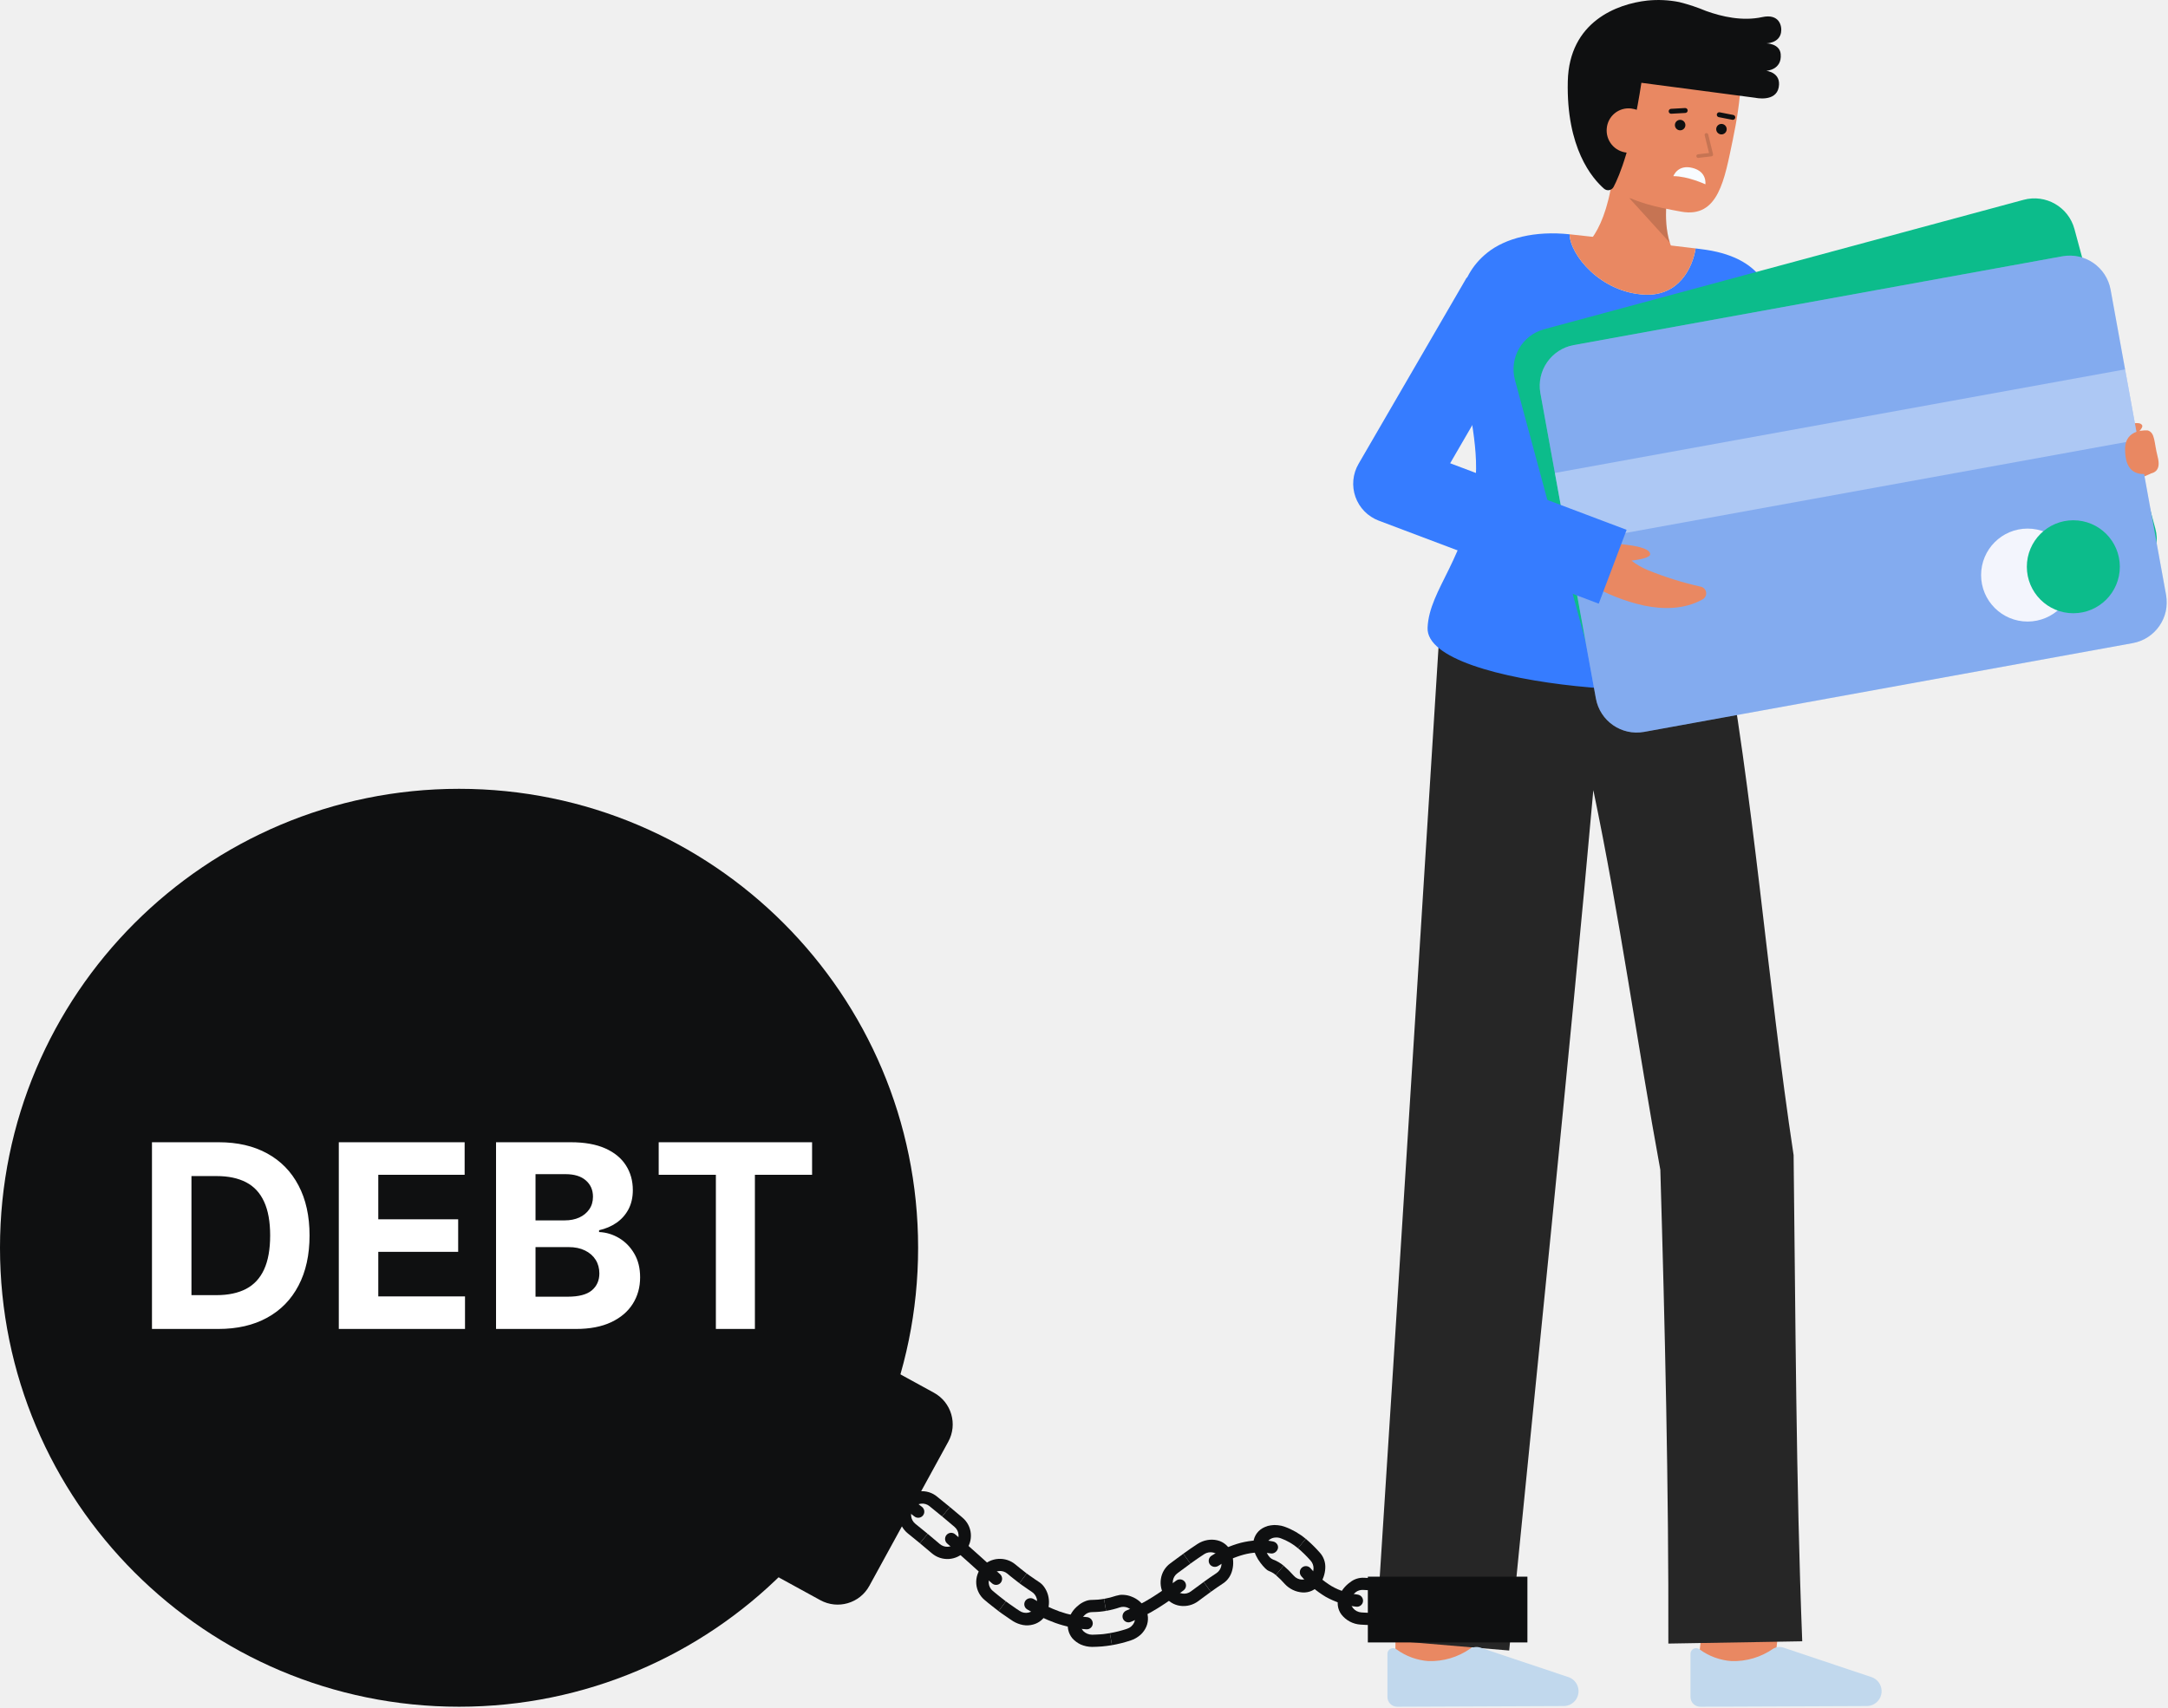
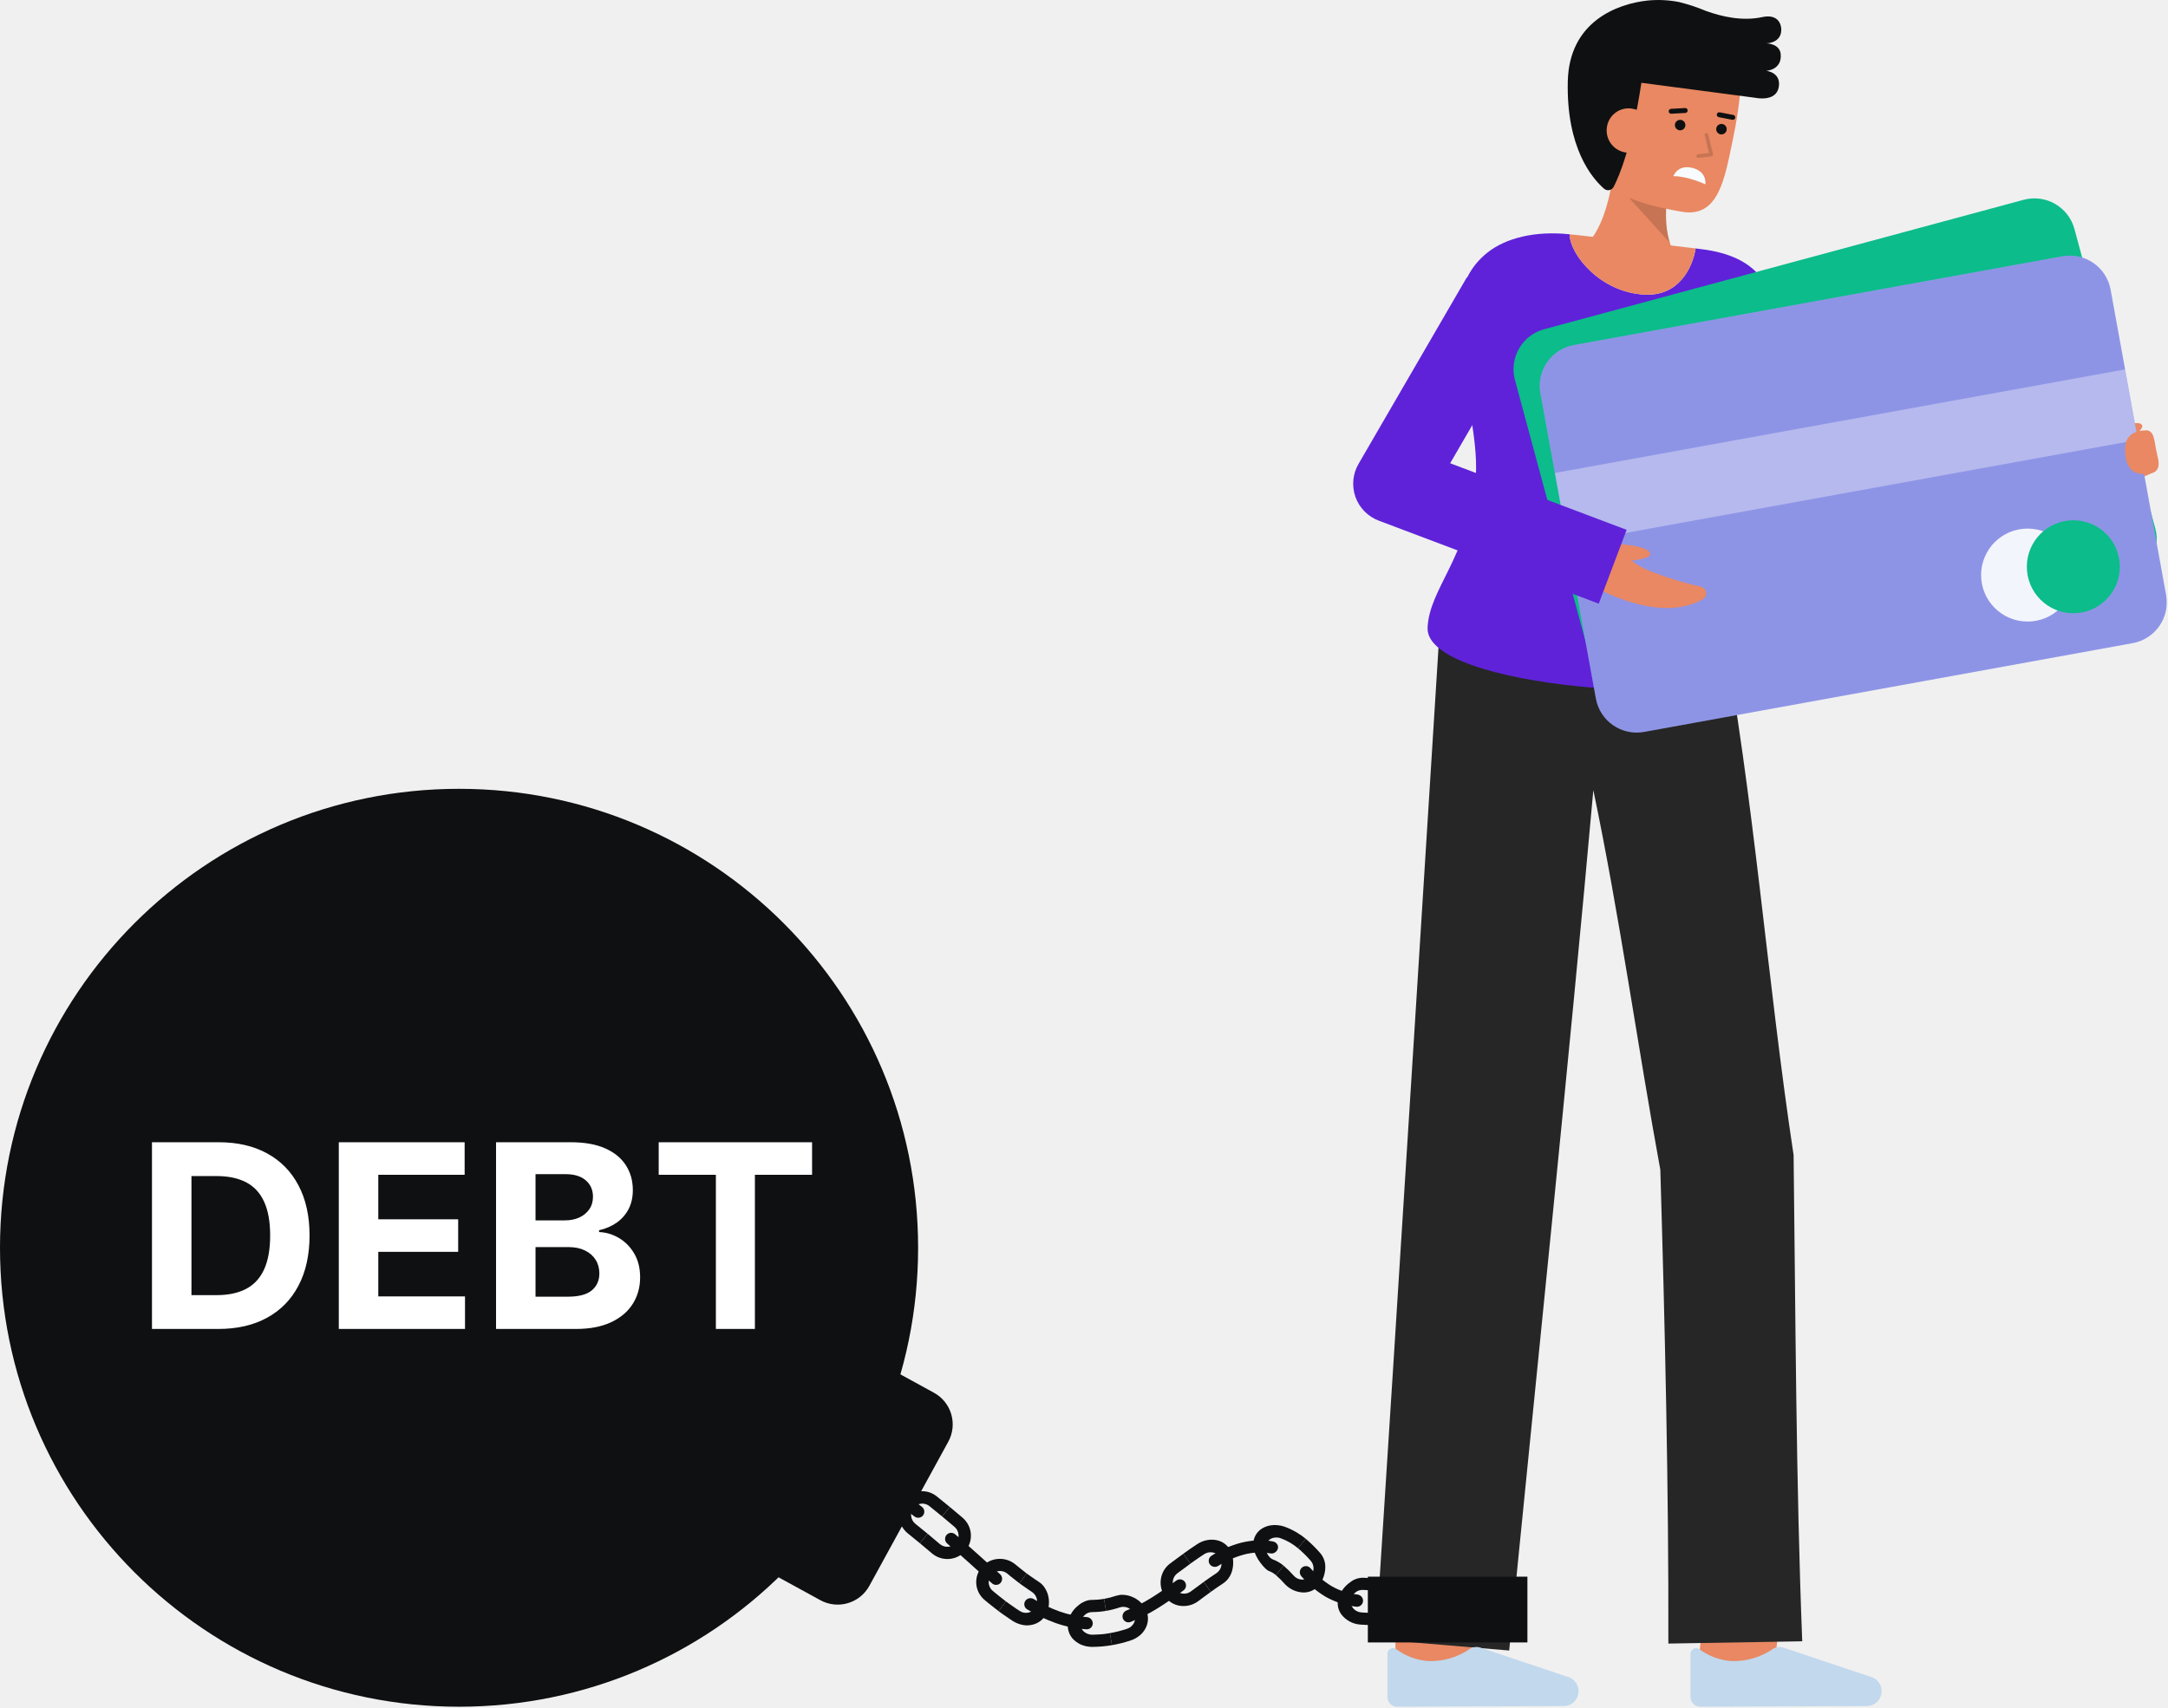
<svg xmlns="http://www.w3.org/2000/svg" width="599" height="472" viewBox="0 0 599 472" fill="none">
  <g clip-path="url(#clip0_1_2334)">
    <path d="M244.391 411.077C243.469 412.503 242.075 413.559 240.452 414.06C239.738 414.293 238.995 414.428 238.244 414.46C238.074 414.466 237.904 414.463 237.734 414.452C237.582 414.456 237.429 414.449 237.278 414.431C237.126 414.41 236.984 414.384 236.878 414.374C236.767 414.354 236.658 414.326 236.551 414.291C236.494 414.278 236.437 414.262 236.382 414.242C236.32 414.219 236.36 414.242 236.346 414.234C236.309 414.216 236.441 414.255 236.515 414.249H236.578H236.333L235.783 414.243C235.15 414.216 234.517 414.315 233.922 414.534C233.733 414.607 233.579 414.748 233.488 414.928C233.397 415.109 233.377 415.317 233.431 415.512L234.231 412.238C234.199 412.049 234.222 411.854 234.299 411.678C234.375 411.502 234.502 411.352 234.662 411.246C235.094 411.006 235.581 410.881 236.075 410.886H236.483H236.672L236.713 410.894C236.78 410.897 236.847 410.906 236.913 410.921C237.013 410.948 237.089 410.946 237.213 410.985L237.57 411.085C238.313 411.267 239.095 411.197 239.793 410.886C240.492 410.575 241.067 410.04 241.428 409.366C241.628 408.964 241.734 408.523 241.74 408.074C241.746 407.625 241.651 407.181 241.461 406.774C241.272 406.368 240.994 406.009 240.647 405.724C240.3 405.44 239.893 405.237 239.457 405.131C238.969 404.976 238.472 404.853 237.968 404.763C237.673 404.708 237.375 404.672 237.075 404.656L236.841 404.64C236.812 404.638 236.783 404.638 236.754 404.64L236.611 404.646C236.419 404.66 236.237 404.738 236.093 404.866C236.026 404.935 235.974 405.017 235.94 405.106C235.907 405.196 235.892 405.292 235.898 405.388L236.898 401.268L237.267 401.29C237.691 401.314 238.114 401.364 238.532 401.439C238.878 401.505 239.287 401.578 239.577 401.661L240.477 401.917C240.799 402.021 241.114 402.144 241.421 402.285C241.703 402.406 241.974 402.551 242.232 402.717C242.478 402.87 242.714 403.031 242.938 403.199C243.162 403.367 243.338 403.544 243.518 403.724C243.871 404.064 244.178 404.449 244.43 404.869C244.671 405.256 244.868 405.668 245.017 406.099C245.291 406.923 245.377 407.798 245.269 408.659C245.161 409.521 244.861 410.347 244.391 411.077Z" fill="#0F1011" />
    <path d="M258.913 413.6C260.1 414.55 261.276 415.507 262.439 416.47L260.289 419.065C259.14 418.113 257.981 417.17 256.812 416.235C256.49 415.97 256.119 415.773 255.719 415.654C255.32 415.535 254.901 415.496 254.487 415.541C254.073 415.586 253.672 415.713 253.307 415.915C252.943 416.116 252.622 416.389 252.364 416.716C251.865 417.377 251.644 418.207 251.747 419.029C251.851 419.85 252.271 420.599 252.918 421.116C254.051 422.023 255.18 422.941 256.304 423.872L254.154 426.472C253.046 425.554 251.934 424.649 250.817 423.756C249.491 422.68 248.629 421.137 248.407 419.444C248.185 417.751 248.62 416.038 249.623 414.656C250.151 413.959 250.815 413.377 251.574 412.944C252.334 412.511 253.173 412.237 254.042 412.139C254.91 412.04 255.79 412.119 256.627 412.37C257.465 412.621 258.242 413.039 258.913 413.6Z" fill="#0F1011" />
    <path d="M252.634 419.065C250.486 417.385 248.313 415.739 246.087 414.206C243.931 412.671 241.645 411.328 239.255 410.193C238.869 410.005 238.563 409.686 238.392 409.293C238.221 408.9 238.196 408.458 238.321 408.048C238.394 407.826 238.514 407.622 238.673 407.45C238.832 407.278 239.026 407.143 239.242 407.053C239.458 406.963 239.691 406.921 239.925 406.93C240.159 406.938 240.388 406.997 240.597 407.102C243.188 408.321 245.664 409.77 247.997 411.43C250.306 413.02 252.526 414.702 254.714 416.414C254.892 416.549 255.041 416.718 255.153 416.912C255.265 417.105 255.337 417.319 255.366 417.541C255.394 417.762 255.378 417.987 255.319 418.203C255.26 418.418 255.158 418.62 255.02 418.796C254.882 418.971 254.711 419.118 254.515 419.227C254.32 419.336 254.105 419.405 253.883 419.43C253.661 419.455 253.437 419.436 253.222 419.373C253.008 419.31 252.808 419.206 252.634 419.065Z" fill="#0F1011" />
    <path d="M266.669 428.654C265.517 429.934 263.911 430.714 262.193 430.828C260.474 430.941 258.779 430.379 257.469 429.262C256.369 428.314 255.263 427.399 254.158 426.473L256.308 423.873C257.426 424.809 258.551 425.737 259.657 426.694C260.288 427.235 261.107 427.507 261.936 427.451C262.766 427.395 263.54 427.016 264.093 426.394C264.363 426.078 264.567 425.712 264.693 425.316C264.82 424.921 264.867 424.504 264.832 424.09C264.796 423.677 264.679 423.274 264.487 422.906C264.295 422.538 264.031 422.212 263.712 421.946C262.587 420.973 261.436 420.023 260.293 419.066L262.443 416.471C263.599 417.439 264.765 418.401 265.899 419.382C266.566 419.935 267.116 420.615 267.517 421.384C267.918 422.152 268.162 422.993 268.233 423.856C268.305 424.72 268.204 425.589 267.935 426.413C267.666 427.237 267.236 427.999 266.669 428.654Z" fill="#0F1011" />
    <path d="M280.511 432.313C281.539 433.213 282.62 433.987 283.668 434.835L281.652 437.535C280.552 436.649 279.411 435.826 278.339 434.89C277.708 434.361 276.897 434.096 276.076 434.152C275.254 434.208 274.486 434.58 273.933 435.19C273.658 435.506 273.449 435.875 273.319 436.273C273.188 436.672 273.14 437.092 273.175 437.51C273.211 437.928 273.33 438.334 273.526 438.705C273.721 439.076 273.989 439.404 274.314 439.669C275.466 440.669 276.714 441.584 277.914 442.543L275.898 445.243C274.647 444.243 273.336 443.285 272.141 442.243C271.453 441.695 270.885 441.012 270.472 440.235C270.058 439.459 269.809 438.606 269.738 437.729C269.667 436.852 269.777 435.971 270.061 435.138C270.345 434.305 270.797 433.54 271.388 432.889C272.553 431.656 274.143 430.91 275.836 430.804C277.529 430.697 279.2 431.236 280.511 432.313Z" fill="#0F1011" />
    <path d="M274.076 437.55L272.491 436.166L270.965 434.781L267.91 432.021C265.868 430.189 263.809 428.378 261.733 426.587C261.559 426.445 261.415 426.269 261.31 426.07C261.205 425.871 261.14 425.653 261.121 425.429C261.101 425.204 261.127 424.979 261.196 424.764C261.265 424.55 261.376 424.352 261.523 424.181C261.67 424.011 261.849 423.872 262.051 423.772C262.252 423.671 262.472 423.613 262.697 423.599C262.921 423.585 263.146 423.616 263.359 423.691C263.571 423.766 263.766 423.882 263.933 424.033C266.027 425.84 268.102 427.666 270.159 429.511L273.233 432.289L274.765 433.68L276.292 435.011C276.629 435.309 276.836 435.726 276.87 436.174C276.904 436.622 276.763 437.066 276.475 437.411C276.329 437.581 276.15 437.72 275.949 437.819C275.748 437.918 275.529 437.976 275.305 437.989C275.081 438.002 274.857 437.97 274.646 437.894C274.435 437.819 274.241 437.702 274.076 437.55Z" fill="#0F1011" />
    <path d="M289.207 445.733C288.86 446.527 288.335 447.231 287.673 447.79C287.01 448.35 286.229 448.75 285.388 448.96C284.498 449.2 283.566 449.241 282.658 449.081C281.69 448.9 280.763 448.545 279.923 448.032C279.223 447.596 278.57 447.113 277.892 446.654C277.214 446.195 276.533 445.736 275.9 445.242L277.916 442.542C278.522 443.016 279.181 443.436 279.811 443.884C280.441 444.332 281.072 444.784 281.737 445.193C282.088 445.43 282.484 445.592 282.9 445.67C283.316 445.748 283.743 445.74 284.156 445.646C284.569 445.552 284.958 445.375 285.3 445.125C285.642 444.875 285.929 444.558 286.143 444.193C286.542 443.482 286.656 442.645 286.462 441.853C286.269 441.061 285.781 440.372 285.099 439.925C284.509 439.562 283.946 439.136 283.368 438.746C282.798 438.339 282.208 437.968 281.652 437.532L283.668 434.832C284.196 435.247 284.749 435.591 285.287 435.975C285.83 436.342 286.363 436.747 286.913 437.085C287.582 437.486 288.153 438.033 288.582 438.685C289.017 439.328 289.346 440.037 289.556 440.785C290.007 442.426 289.884 444.172 289.207 445.733Z" fill="#0F1011" />
    <path d="M301.717 442.14C302.27 442.14 302.817 442.079 303.373 442.063C303.929 442.047 304.473 441.908 305.027 441.848L305.597 445.169C304.952 445.245 304.312 445.391 303.664 445.421C303.016 445.451 302.369 445.515 301.721 445.51C301.34 445.505 300.962 445.577 300.609 445.721C300.257 445.864 299.936 446.077 299.667 446.347C299.053 446.879 298.657 447.62 298.556 448.426C298.505 448.843 298.544 449.266 298.672 449.666C298.799 450.066 299.011 450.434 299.294 450.745C299.944 451.385 300.816 451.748 301.728 451.757C302.553 451.757 303.378 451.683 304.203 451.644C305.028 451.605 305.837 451.431 306.655 451.325L307.225 454.646C306.315 454.768 305.415 454.946 304.494 455.001C303.573 455.056 302.652 455.131 301.732 455.127C300.648 455.118 299.578 454.891 298.584 454.459C297.711 454.052 296.929 453.474 296.284 452.759C295.725 452.08 295.334 451.279 295.143 450.42C294.952 449.562 294.966 448.67 295.184 447.818C295.609 446.196 296.55 444.757 297.866 443.718C298.415 443.223 299.047 442.829 299.733 442.554C300.356 442.273 301.033 442.132 301.717 442.14Z" fill="#0F1011" />
    <path d="M300.112 450.261C297.203 450.073 294.334 449.482 291.588 448.504C288.892 447.527 286.302 446.282 283.855 444.788C283.658 444.679 283.485 444.531 283.347 444.353C283.209 444.175 283.108 443.971 283.052 443.753C282.995 443.535 282.984 443.308 283.018 443.085C283.052 442.862 283.131 442.649 283.25 442.458C283.493 442.083 283.87 441.816 284.304 441.711C284.738 441.607 285.196 441.672 285.583 441.895C287.837 443.274 290.224 444.423 292.708 445.326C295.157 446.198 297.714 446.727 300.308 446.897C300.747 446.931 301.158 447.129 301.457 447.452C301.757 447.775 301.924 448.199 301.925 448.64C301.921 448.868 301.87 449.094 301.776 449.301C301.681 449.509 301.544 449.695 301.373 449.847C301.203 450 301.003 450.115 300.786 450.186C300.569 450.257 300.339 450.283 300.112 450.261Z" fill="#0F1011" />
    <path d="M316.437 444.481C316.862 445.24 317.11 446.086 317.162 446.955C317.214 447.823 317.069 448.692 316.737 449.497C316.37 450.354 315.827 451.124 315.144 451.759C314.765 452.092 314.357 452.39 313.925 452.649C313.473 452.934 312.984 453.157 312.473 453.313C310.76 453.891 309.005 454.336 307.224 454.646L306.654 451.325C308.265 451.044 309.852 450.641 311.401 450.118C311.826 449.982 312.218 449.761 312.554 449.467C312.889 449.173 313.161 448.813 313.351 448.41C313.528 448.035 313.622 447.626 313.624 447.212C313.627 446.797 313.539 446.387 313.367 446.01C313.023 445.263 312.419 444.667 311.667 444.333C310.958 444.011 310.155 443.964 309.413 444.2C308.167 444.621 306.891 444.946 305.596 445.173L305.026 441.852C306.151 441.654 307.259 441.371 308.341 441.005C308.685 440.905 309.035 440.826 309.389 440.768C309.749 440.72 310.113 440.713 310.475 440.747C311.24 440.791 311.992 440.963 312.7 441.258C314.282 441.867 315.603 443.006 316.437 444.481Z" fill="#0F1011" />
    <path d="M323.309 432.064L325.097 430.736L326.938 429.388L328.912 432.119C327.686 433 326.499 433.894 325.319 434.769C324.984 435.011 324.7 435.318 324.484 435.671C324.269 436.023 324.125 436.416 324.062 436.824C323.999 437.233 324.018 437.65 324.117 438.052C324.217 438.453 324.395 438.831 324.642 439.163C324.889 439.495 325.199 439.774 325.554 439.985C325.91 440.196 326.304 440.335 326.713 440.392C327.123 440.45 327.54 440.426 327.94 440.321C328.34 440.216 328.715 440.033 329.044 439.782C330.234 438.901 331.403 438.02 332.572 437.182L334.547 439.913L332.819 441.179L331.055 442.489C329.627 443.553 327.838 444.014 326.073 443.773C325.22 443.657 324.4 443.363 323.668 442.91C322.936 442.457 322.308 441.854 321.824 441.142C320.863 439.721 320.48 437.988 320.752 436.294C321.012 434.602 321.932 433.081 323.309 432.064Z" fill="#0F1011" />
    <path d="M326.964 439.534C322.526 442.816 317.849 446.108 312.442 448.208C312.232 448.299 312.005 448.345 311.777 448.344C311.548 448.342 311.322 448.293 311.113 448.2C310.904 448.107 310.717 447.971 310.563 447.802C310.409 447.632 310.293 447.433 310.22 447.216C310.088 446.798 310.118 446.345 310.303 445.947C310.488 445.55 310.815 445.236 311.22 445.067C316.115 443.172 320.569 440.078 324.958 436.824C325.135 436.684 325.339 436.581 325.557 436.521C325.775 436.461 326.003 436.445 326.227 436.475C326.451 436.505 326.666 436.58 326.861 436.695C327.056 436.81 327.225 436.963 327.359 437.145C327.494 437.327 327.59 437.534 327.642 437.754C327.695 437.973 327.703 438.202 327.665 438.425C327.628 438.647 327.546 438.861 327.424 439.051C327.303 439.242 327.144 439.406 326.958 439.534H326.964Z" fill="#0F1011" />
    <path d="M340.179 428.985C340.791 430.552 340.891 432.272 340.466 433.899C340.286 434.64 339.977 435.343 339.552 435.976C339.12 436.619 338.561 437.168 337.91 437.588C337.361 437.942 336.81 438.306 336.244 438.708C335.686 439.09 335.119 439.49 334.544 439.908L332.569 437.177C333.154 436.748 333.738 436.333 334.322 435.934C334.905 435.519 335.491 435.134 336.077 434.756C336.746 434.315 337.22 433.636 337.404 432.856C337.6 432.055 337.491 431.211 337.098 430.486C336.9 430.122 336.626 429.805 336.294 429.556C335.962 429.308 335.581 429.133 335.176 429.045C334.751 428.952 334.311 428.945 333.883 429.025C333.454 429.104 333.046 429.269 332.683 429.509C332.03 429.931 331.383 430.357 330.766 430.797C330.149 431.237 329.514 431.67 328.909 432.114L326.935 429.383C327.55 428.931 328.188 428.479 328.847 428.027C329.485 427.573 330.163 427.127 330.853 426.68C331.683 426.141 332.612 425.773 333.586 425.599C334.509 425.437 335.455 425.464 336.367 425.68C337.221 425.884 338.013 426.292 338.677 426.867C339.34 427.442 339.856 428.169 340.179 428.985Z" fill="#0F1011" />
    <path d="M355.022 421.946C357.112 422.71 359.053 423.83 360.76 425.258L358.617 427.858C357.21 426.676 355.608 425.749 353.883 425.117C353.387 424.929 352.854 424.857 352.326 424.909C351.858 424.937 351.403 425.079 351.003 425.324C350.64 425.538 350.335 425.837 350.114 426.196C349.892 426.554 349.761 426.961 349.732 427.381C349.679 428.189 349.881 428.993 350.308 429.681C350.493 429.978 350.713 430.252 350.963 430.497C351.202 430.709 351.475 430.879 351.772 430.997C352.821 431.385 353.794 431.955 354.646 432.68L352.503 435.28C351.951 434.801 351.318 434.424 350.633 434.168C350.538 434.137 350.449 434.093 350.367 434.036C350.272 433.99 350.181 433.935 350.095 433.874C350.004 433.811 349.924 433.725 349.83 433.644C349.726 433.566 349.628 433.481 349.537 433.389C349.437 433.289 349.345 433.183 349.247 433.068C349.149 432.953 349.03 432.853 348.923 432.732C348.704 432.496 348.504 432.192 348.273 431.917C347.79 431.295 347.375 430.622 347.036 429.91C346.654 429.138 346.408 428.306 346.31 427.451C346.189 426.568 346.3 425.669 346.633 424.842C346.967 424.016 347.51 423.291 348.21 422.739C348.605 422.426 349.043 422.172 349.51 421.983C349.76 421.875 350.015 421.78 350.275 421.698C350.556 421.628 350.841 421.573 351.128 421.532C351.428 421.489 351.728 421.459 352.038 421.442C352.361 421.439 352.685 421.456 353.006 421.491C353.342 421.522 353.676 421.573 354.006 421.642C354.347 421.728 354.685 421.829 355.022 421.946Z" fill="#0F1011" />
    <path d="M351.01 429.286C348.541 428.853 346.007 428.974 343.59 429.64C341.097 430.324 338.721 431.379 336.542 432.77C336.161 432.997 335.707 433.068 335.275 432.971C334.843 432.873 334.464 432.613 334.218 432.244C334.096 432.053 334.013 431.839 333.976 431.616C333.938 431.392 333.947 431.163 334.001 430.943C334.055 430.723 334.153 430.516 334.289 430.335C334.426 430.153 334.597 430.002 334.794 429.889C337.267 428.318 339.965 427.13 342.794 426.366C344.228 426.009 345.691 425.78 347.165 425.683C348.695 425.577 350.233 425.682 351.734 425.995C351.979 426.041 352.211 426.139 352.414 426.283C352.618 426.427 352.788 426.612 352.914 426.827C353.027 427.021 353.095 427.238 353.113 427.463C353.13 427.687 353.096 427.912 353.014 428.121C352.852 428.533 352.552 428.876 352.166 429.091C351.816 429.292 351.406 429.361 351.01 429.286Z" fill="#0F1011" />
    <path d="M364.47 438.015C363.93 438.708 363.228 439.258 362.426 439.618C361.624 439.978 360.747 440.136 359.87 440.079C358.013 439.955 356.273 439.128 355.005 437.766C354.229 436.882 353.394 436.052 352.505 435.281L354.648 432.681C355.658 433.548 356.606 434.483 357.487 435.481C357.764 435.792 358.1 436.045 358.476 436.224C358.852 436.404 359.26 436.506 359.676 436.526C360.092 436.545 360.508 436.481 360.899 436.338C361.29 436.194 361.648 435.974 361.953 435.69C362.548 435.113 362.894 434.326 362.919 433.497C362.943 432.669 362.643 431.863 362.083 431.252C361.01 430.039 359.852 428.903 358.619 427.852L360.762 425.252C362.115 426.399 363.385 427.641 364.562 428.967C365.119 429.554 365.549 430.25 365.824 431.011C366.1 431.772 366.215 432.581 366.162 433.389C366.122 434.192 365.968 434.985 365.704 435.744C365.427 436.566 365.009 437.335 364.47 438.015Z" fill="#0F1011" />
    <path d="M376.909 436.02C377.484 436.073 378.095 436.069 378.686 436.104L380.536 436.075L380.683 439.441L378.645 439.473C377.979 439.438 377.301 439.439 376.645 439.379C375.878 439.327 375.12 439.564 374.52 440.045C373.87 440.549 373.42 441.267 373.25 442.072C373.166 442.479 373.173 442.899 373.272 443.302C373.37 443.706 373.558 444.082 373.82 444.404C374.106 444.753 374.461 445.039 374.862 445.246C375.263 445.452 375.703 445.574 376.153 445.604C376.964 445.675 377.764 445.68 378.57 445.717L380.956 445.68L381.102 449.047L378.529 449.087C377.647 449.048 376.781 449.041 375.887 448.964C374.86 448.897 373.859 448.613 372.95 448.131C372.041 447.648 371.245 446.978 370.614 446.164C370.087 445.452 369.75 444.617 369.634 443.739C369.519 442.86 369.629 441.967 369.954 441.143C370.578 439.6 371.628 438.266 372.982 437.297C374.087 436.399 375.487 435.944 376.909 436.02Z" fill="#0F1011" />
    <path d="M374.668 444.013C371.708 443.656 368.847 442.722 366.246 441.265C363.738 439.752 361.486 437.85 359.574 435.631C359.27 435.303 359.109 434.868 359.127 434.421C359.144 433.975 359.338 433.553 359.665 433.25C359.993 432.946 360.429 432.785 360.875 432.802C361.322 432.819 361.743 433.013 362.047 433.341C363.728 435.309 365.711 436.997 367.923 438.341C368.457 438.67 369.034 438.919 369.597 439.194C370.185 439.418 370.758 439.676 371.371 439.845C372.591 440.225 373.841 440.501 375.107 440.671C375.543 440.729 375.941 440.952 376.217 441.295C376.494 441.637 376.628 442.072 376.593 442.511C376.571 442.738 376.503 442.959 376.393 443.159C376.283 443.359 376.133 443.535 375.953 443.676C375.773 443.816 375.566 443.918 375.345 443.976C375.124 444.034 374.894 444.047 374.668 444.013Z" fill="#0F1011" />
    <path d="M490.2 460.839L469.347 458.359C470.286 450.466 471.347 440.985 471.419 439.43C471.419 439.53 471.419 439.612 471.419 439.675H492.419C492.41 440.305 492.41 442.221 490.2 460.839Z" fill="#E98862" />
    <path d="M406.521 463.349L385.521 463.281C385.521 463.281 385.591 441.596 385.591 439.675H406.591C406.591 441.6 406.521 463.349 406.521 463.349Z" fill="#E98862" />
    <path d="M460.949 454.208L497.943 453.577C496.206 409.546 496.099 363.359 495.557 319.221C488.337 271.647 484.534 219.405 475.622 172.172L475.355 172.25L474.574 166.921L398.497 162.221C398.497 162.221 384.627 383.873 380.108 453.011L416.977 456.126C423.62 388.341 433.9 289.571 440.223 218.36C447.483 253.029 452.423 288.928 458.737 323.3C460 366.33 461.067 411.309 460.949 454.208Z" fill="#262626" />
    <path d="M432.049 471.471C432.614 471.468 433.172 471.349 433.689 471.121C434.205 470.893 434.669 470.561 435.052 470.146C435.434 469.73 435.727 469.241 435.912 468.707C436.096 468.173 436.169 467.607 436.125 467.044C436.064 466.264 435.782 465.517 435.311 464.892C434.84 464.267 434.2 463.789 433.467 463.515L409.024 455.328C408.55 455.171 408.049 455.119 407.553 455.174C407.057 455.229 406.579 455.391 406.152 455.648C402.792 457.979 398.772 459.171 394.684 459.048C391.5 458.822 388.443 457.705 385.863 455.826C385.636 455.64 385.361 455.522 385.07 455.486C384.779 455.451 384.484 455.499 384.219 455.624C383.954 455.75 383.73 455.949 383.574 456.197C383.418 456.445 383.335 456.733 383.336 457.026V468.98C383.336 469.333 383.406 469.682 383.541 470.007C383.676 470.333 383.874 470.629 384.124 470.878C384.374 471.126 384.671 471.323 384.997 471.457C385.323 471.591 385.672 471.659 386.025 471.658L432.049 471.471Z" fill="#C1D8ED" />
    <path d="M515.782 471.471C516.347 471.468 516.905 471.349 517.422 471.122C517.938 470.894 518.403 470.561 518.785 470.146C519.168 469.731 519.461 469.241 519.645 468.707C519.83 468.173 519.903 467.607 519.859 467.044C519.798 466.264 519.515 465.517 519.044 464.892C518.573 464.267 517.933 463.789 517.2 463.515L492.758 455.328C492.284 455.171 491.782 455.119 491.287 455.174C490.791 455.229 490.313 455.391 489.885 455.648C486.525 457.979 482.505 459.171 478.417 459.048C475.233 458.822 472.177 457.705 469.597 455.826C469.37 455.64 469.095 455.522 468.804 455.486C468.513 455.451 468.218 455.499 467.953 455.624C467.688 455.75 467.464 455.949 467.308 456.197C467.152 456.445 467.069 456.733 467.07 457.026V468.98C467.07 469.333 467.14 469.682 467.275 470.007C467.41 470.333 467.608 470.629 467.858 470.878C468.108 471.126 468.405 471.323 468.731 471.457C469.057 471.591 469.406 471.659 469.759 471.658L515.782 471.471Z" fill="#C1D8ED" />
    <path d="M422.011 435.716H377.924V453.893H422.011V435.716Z" fill="#0F1011" />
    <path d="M581.346 133.029C581.346 133.029 586.237 134.642 593.924 131.02C596.416 129.846 594.269 121.628 593.375 121.628C591.677 121.752 589.972 121.749 588.275 121.619C590.063 120.259 592.4 118.252 591.813 117.442C590.267 115.315 581.469 120.242 578.674 121.28L581.346 133.029Z" fill="#E98862" />
    <path d="M478.742 84.219L511.436 146.736L581.402 128.281" stroke="#1F2A37" stroke-width="21.804" stroke-linejoin="round" />
-     <path d="M481.183 186.2C475.983 195.323 393.698 190.435 394.429 173.475C394.893 162.682 405.351 154.35 407.614 133.462C409.877 112.574 393.547 83.821 410.9 69.858C415.936 65.807 424.1 63.724 433.663 64.749C433.775 70.404 442.233 80.906 454.549 81.425C463.791 81.813 467.635 74.092 468.485 68.652C469.776 68.812 470.777 68.94 471.4 69.038C504.234 74.032 485.673 110.003 482.368 137.547C478.486 169.776 486.546 176.805 481.183 186.2Z" fill="#367CFF" />
+     <path d="M481.183 186.2C475.983 195.323 393.698 190.435 394.429 173.475C394.893 162.682 405.351 154.35 407.614 133.462C409.877 112.574 393.547 83.821 410.9 69.858C415.936 65.807 424.1 63.724 433.663 64.749C433.775 70.404 442.233 80.906 454.549 81.425C463.791 81.813 467.635 74.092 468.485 68.652C469.776 68.812 470.777 68.94 471.4 69.038C504.234 74.032 485.673 110.003 482.368 137.547C478.486 169.776 486.546 176.805 481.183 186.2Z" fill="#5F22D9" />
    <path d="M468.486 68.652C467.636 74.092 463.792 81.813 454.55 81.425C442.234 80.906 433.776 70.404 433.664 64.749H433.694C445.733 66.057 461.479 67.782 468.486 68.652Z" fill="#E98862" />
    <path d="M559.105 55.219L426.647 90.979C420.538 92.628 416.922 98.917 418.572 105.026L440.918 187.801C442.568 193.909 448.857 197.525 454.966 195.875L587.424 160.115C593.533 158.466 597.148 152.177 595.499 146.068L573.153 63.294C571.503 57.185 565.214 53.57 559.105 55.219Z" fill="#0CBC8B" />
    <path d="M569.817 70.829L434.827 95.361C428.601 96.492 424.472 102.456 425.603 108.682L440.933 193.038C442.064 199.264 448.028 203.393 454.254 202.262L589.244 177.73C595.47 176.599 599.599 170.635 598.468 164.409L583.138 80.053C582.006 73.827 576.042 69.698 569.817 70.829Z" fill="#9EBCEA" />
-     <path opacity="0.26" d="M569.817 70.829L434.827 95.361C428.601 96.492 424.472 102.456 425.603 108.682L440.933 193.038C442.064 199.264 448.028 203.393 454.254 202.262L589.244 177.73C595.47 176.599 599.599 170.635 598.468 164.409L583.138 80.053C582.006 73.827 576.042 69.698 569.817 70.829Z" fill="#367CFF" />
+     <path opacity="0.26" d="M569.817 70.829L434.827 95.361C428.601 96.492 424.472 102.456 425.603 108.682L440.933 193.038C442.064 199.264 448.028 203.393 454.254 202.262L589.244 177.73C595.47 176.599 599.599 170.635 598.468 164.409L583.138 80.053C582.006 73.827 576.042 69.698 569.817 70.829Z" fill="#5F22D9" />
    <path opacity="0.34" d="M587.14 102.076L429.605 130.705L433.146 150.19L590.681 121.561L587.14 102.076Z" fill="white" />
    <path d="M560.206 171.768C567.301 171.768 573.052 166.017 573.052 158.922C573.052 151.827 567.301 146.076 560.206 146.076C553.111 146.076 547.36 151.827 547.36 158.922C547.36 166.017 553.111 171.768 560.206 171.768Z" fill="#F3F5FD" />
    <path d="M572.845 169.471C579.94 169.471 585.691 163.72 585.691 156.625C585.691 149.53 579.94 143.779 572.845 143.779C565.75 143.779 559.999 149.53 559.999 156.625C559.999 163.72 565.75 169.471 572.845 169.471Z" fill="#0CBC8B" />
    <path d="M593.466 118.961C593.466 118.961 587.141 118.238 587.141 124.107C587.141 129.976 589.88 131.02 592.489 131.02C595.098 131.02 597.189 130.259 596.141 126.205C595.093 122.151 595.487 119.685 593.466 118.961Z" fill="#E98862" />
    <path d="M439.047 161.312C443.762 164.128 448.898 166.17 454.259 167.359C459.538 168.438 465.396 168.454 470.443 165.623C470.774 165.437 471.041 165.155 471.209 164.815C471.378 164.475 471.44 164.091 471.387 163.715C471.334 163.34 471.169 162.988 470.914 162.707C470.659 162.426 470.324 162.229 469.955 162.141C464.908 161.019 459.965 159.471 455.179 157.513C453.599 156.861 452.116 155.994 450.773 154.937C453.003 154.662 456.033 154.103 455.932 153.108C455.667 150.492 445.582 150.326 442.647 149.808L439.047 161.312Z" fill="#E98862" />
-     <path d="M441.719 166.825L380.926 143.878C379.445 143.319 378.103 142.444 376.994 141.314C375.885 140.185 375.035 138.827 374.504 137.335C373.973 135.843 373.774 134.254 373.919 132.678C374.065 131.101 374.552 129.575 375.347 128.206L405.238 76.706L424.1 87.646L400.667 128.022L449.422 146.422L441.719 166.825Z" fill="#367CFF" />
+     <path d="M441.719 166.825L380.926 143.878C379.445 143.319 378.103 142.444 376.994 141.314C375.885 140.185 375.035 138.827 374.504 137.335C373.973 135.843 373.774 134.254 373.919 132.678C374.065 131.101 374.552 129.575 375.347 128.206L405.238 76.706L424.1 87.646L400.667 128.022L449.422 146.422L441.719 166.825Z" fill="#5F22D9" />
    <path d="M444.979 52.437C445.021 52.262 445.053 52.085 445.086 51.908C445.412 50.118 445.699 48.157 445.91 46L448.21 45.992L462.153 45.955C461.25 49.4 460.665 52.92 460.407 56.472C460.374 56.872 460.35 57.285 460.336 57.699C460.332 57.736 460.332 57.774 460.336 57.811C460.318 58.357 460.31 58.904 460.311 59.453C460.311 59.808 460.311 60.165 460.329 60.524C460.329 60.981 460.356 61.433 460.395 61.888C460.434 62.343 460.475 62.788 460.536 63.235C460.597 63.682 460.649 64.12 460.736 64.552C460.878 65.4 461.086 66.236 461.357 67.052V67.062C461.837 68.654 462.649 70.126 463.74 71.38L439.028 66.87C441.052 64.488 443.487 60.165 444.979 52.437Z" fill="#E98862" />
    <path opacity="0.15" d="M461.363 67.081L450.129 54.709L460.4 56.475C460.058 60.039 460.384 63.636 461.363 67.081Z" fill="black" />
    <path d="M438.454 36.341C438.395 42.824 440.739 49.401 445.912 52.441C452.053 56.052 456.898 57.104 464.486 58.489C474.84 60.378 476.468 49.518 478.744 38.689C481.03 27.817 482.3 15.939 478.902 11.389C472.12 2.3 447.268 2.737 442.033 14.915C439.325 21.211 438.51 30.17 438.454 36.341Z" fill="#E98862" />
    <path d="M487.968 19.568C487.968 19.568 492.382 19.395 491.992 14.954C491.735 12.01 488.028 11.977 488.028 11.977C488.028 11.977 491.543 11.977 492.085 9.005C492.427 7.133 491.568 3.705 486.899 4.722C481.421 5.922 475.667 4.587 471.388 3.039C468.99 2.037 466.521 1.216 464 0.585L463.989 0.58C461.066 -0.005 458.072 -0.147 455.107 0.16C446.787 1.081 433.555 5.977 433.167 22.477C432.734 40.893 439.884 49.271 443.179 52.141C443.374 52.313 443.605 52.438 443.855 52.507C444.105 52.576 444.367 52.588 444.622 52.54C444.877 52.493 445.118 52.389 445.327 52.234C445.536 52.08 445.707 51.881 445.827 51.651C447.487 48.488 450.835 40.377 453.504 22.881C477.973 26.116 485.016 27.029 485.016 27.029C485.016 27.029 490.687 28.284 491.448 24.114C492.209 19.944 487.968 19.568 487.968 19.568Z" fill="#0F1011" />
    <path d="M464.21 36.015C465.01 36.015 465.659 35.366 465.659 34.566C465.659 33.766 465.01 33.117 464.21 33.117C463.41 33.117 462.761 33.766 462.761 34.566C462.761 35.366 463.41 36.015 464.21 36.015Z" fill="#0F1011" />
    <path d="M475.624 37.145C476.424 37.145 477.073 36.496 477.073 35.696C477.073 34.896 476.424 34.247 475.624 34.247C474.824 34.247 474.175 34.896 474.175 35.696C474.175 36.496 474.824 37.145 475.624 37.145Z" fill="#0F1011" />
    <path d="M478.648 33.109H478.639L474.872 32.373C474.698 32.336 474.545 32.233 474.446 32.084C474.347 31.936 474.31 31.755 474.343 31.58C474.376 31.405 474.477 31.25 474.623 31.148C474.769 31.046 474.949 31.006 475.125 31.035H475.133L478.901 31.771C479.075 31.808 479.228 31.911 479.327 32.059C479.426 32.208 479.463 32.389 479.43 32.564C479.397 32.739 479.296 32.894 479.15 32.996C479.004 33.098 478.824 33.139 478.648 33.109Z" fill="#0F1011" />
    <path d="M461.6 31.421C461.437 31.39 461.29 31.301 461.188 31.17C461.086 31.039 461.036 30.875 461.046 30.709C461.057 30.543 461.128 30.387 461.245 30.27C461.363 30.152 461.519 30.082 461.685 30.072L465.572 29.855C465.752 29.845 465.929 29.907 466.064 30.028C466.198 30.148 466.28 30.317 466.289 30.497C466.299 30.678 466.237 30.855 466.117 30.989C465.996 31.124 465.827 31.205 465.647 31.215L461.761 31.432C461.707 31.434 461.653 31.431 461.6 31.421Z" fill="#0F1011" />
    <path d="M456.158 36.7C455.989 38.315 455.188 39.797 453.93 40.823C452.672 41.849 451.058 42.335 449.443 42.175C447.827 42.015 446.34 41.222 445.308 39.969C444.275 38.716 443.78 37.105 443.932 35.489C443.998 34.681 444.226 33.895 444.603 33.177C444.979 32.459 445.496 31.825 446.123 31.311C446.75 30.797 447.474 30.414 448.251 30.186C449.029 29.958 449.845 29.889 450.65 29.982C454.983 30.628 456.492 33.325 456.158 36.7Z" fill="#E98862" />
    <g opacity="0.15">
      <path d="M469.094 43.627C468.976 43.606 468.869 43.543 468.793 43.45C468.718 43.356 468.678 43.239 468.682 43.119C468.686 42.999 468.733 42.884 468.814 42.796C468.895 42.708 469.006 42.652 469.125 42.638L472.187 42.277L470.987 37.391C470.956 37.263 470.978 37.127 471.046 37.014C471.115 36.902 471.225 36.821 471.354 36.789C471.482 36.757 471.617 36.778 471.731 36.846C471.844 36.914 471.926 37.024 471.958 37.152L473.298 42.587C473.315 42.656 473.317 42.728 473.305 42.797C473.292 42.867 473.264 42.934 473.224 42.992C473.183 43.05 473.131 43.099 473.07 43.136C473.009 43.172 472.942 43.196 472.871 43.204L469.247 43.631C469.196 43.638 469.144 43.636 469.094 43.627Z" fill="black" />
    </g>
    <path d="M471.18 50.933C471.18 50.933 466.305 48.662 462.334 48.682C462.334 48.682 463.507 45.36 467.622 46.408C471.737 47.456 471.18 50.933 471.18 50.933Z" fill="#F8FCFF" />
    <path d="M126.833 471.658C196.881 471.658 253.666 414.873 253.666 344.825C253.666 274.777 196.881 217.992 126.833 217.992C56.785 217.992 0 274.777 0 344.825C0 414.873 56.785 471.658 126.833 471.658Z" fill="#0F1011" />
    <path d="M210.169 370.043L188.357 409.879C185.712 414.71 187.484 420.77 192.315 423.415L226.654 442.217C231.484 444.862 237.545 443.09 240.19 438.259L262.001 398.423C264.646 393.592 262.874 387.532 258.044 384.887L223.705 366.085C218.874 363.44 212.814 365.212 210.169 370.043Z" fill="#0F1011" />
    <path d="M60.281 367.264H41.989V315.664H60.432C65.622 315.664 70.09 316.697 73.836 318.763C77.581 320.812 80.462 323.76 82.478 327.607C84.51 331.453 85.526 336.055 85.526 341.414C85.526 346.789 84.51 351.408 82.478 355.271C80.462 359.134 77.564 362.099 73.785 364.165C70.023 366.231 65.521 367.264 60.281 367.264ZM52.898 357.917H59.827C63.052 357.917 65.765 357.345 67.965 356.203C70.182 355.044 71.845 353.255 72.954 350.837C74.079 348.401 74.642 345.26 74.642 341.414C74.642 337.601 74.079 334.485 72.954 332.066C71.845 329.647 70.191 327.867 67.99 326.725C65.79 325.583 63.077 325.011 59.852 325.011H52.898V357.917ZM93.608 367.264V315.664H128.377V324.659H104.517V336.954H126.588V345.949H104.517V358.269H128.478V367.264H93.608ZM137.051 367.264V315.664H157.711C161.507 315.664 164.673 316.227 167.209 317.352C169.746 318.477 171.652 320.04 172.929 322.038C174.205 324.02 174.844 326.305 174.844 328.892C174.844 330.907 174.441 332.679 173.634 334.208C172.828 335.719 171.719 336.962 170.308 337.937C168.914 338.894 167.319 339.574 165.521 339.977V340.481C167.487 340.565 169.326 341.12 171.039 342.144C172.769 343.169 174.172 344.605 175.247 346.453C176.322 348.284 176.859 350.467 176.859 353.003C176.859 355.741 176.179 358.185 174.818 360.335C173.475 362.468 171.484 364.157 168.847 365.4C166.21 366.643 162.96 367.264 159.097 367.264H137.051ZM147.96 358.345H156.854C159.894 358.345 162.112 357.765 163.506 356.606C164.9 355.431 165.597 353.868 165.597 351.92C165.597 350.492 165.253 349.233 164.564 348.141C163.875 347.049 162.893 346.192 161.616 345.571C160.356 344.949 158.853 344.639 157.106 344.639H147.96V358.345ZM147.96 337.256H156.048C157.543 337.256 158.87 336.996 160.029 336.475C161.205 335.938 162.128 335.182 162.8 334.208C163.489 333.234 163.833 332.066 163.833 330.706C163.833 328.841 163.17 327.338 161.843 326.196C160.533 325.053 158.668 324.482 156.25 324.482H147.96V337.256ZM181.993 324.659V315.664H224.371V324.659H208.574V367.264H197.79V324.659H181.993Z" fill="white" />
  </g>
  <defs>
    <clipPath id="clip0_1_2334">
      <rect width="598.654" height="471.658" fill="white" />
    </clipPath>
  </defs>
</svg>
